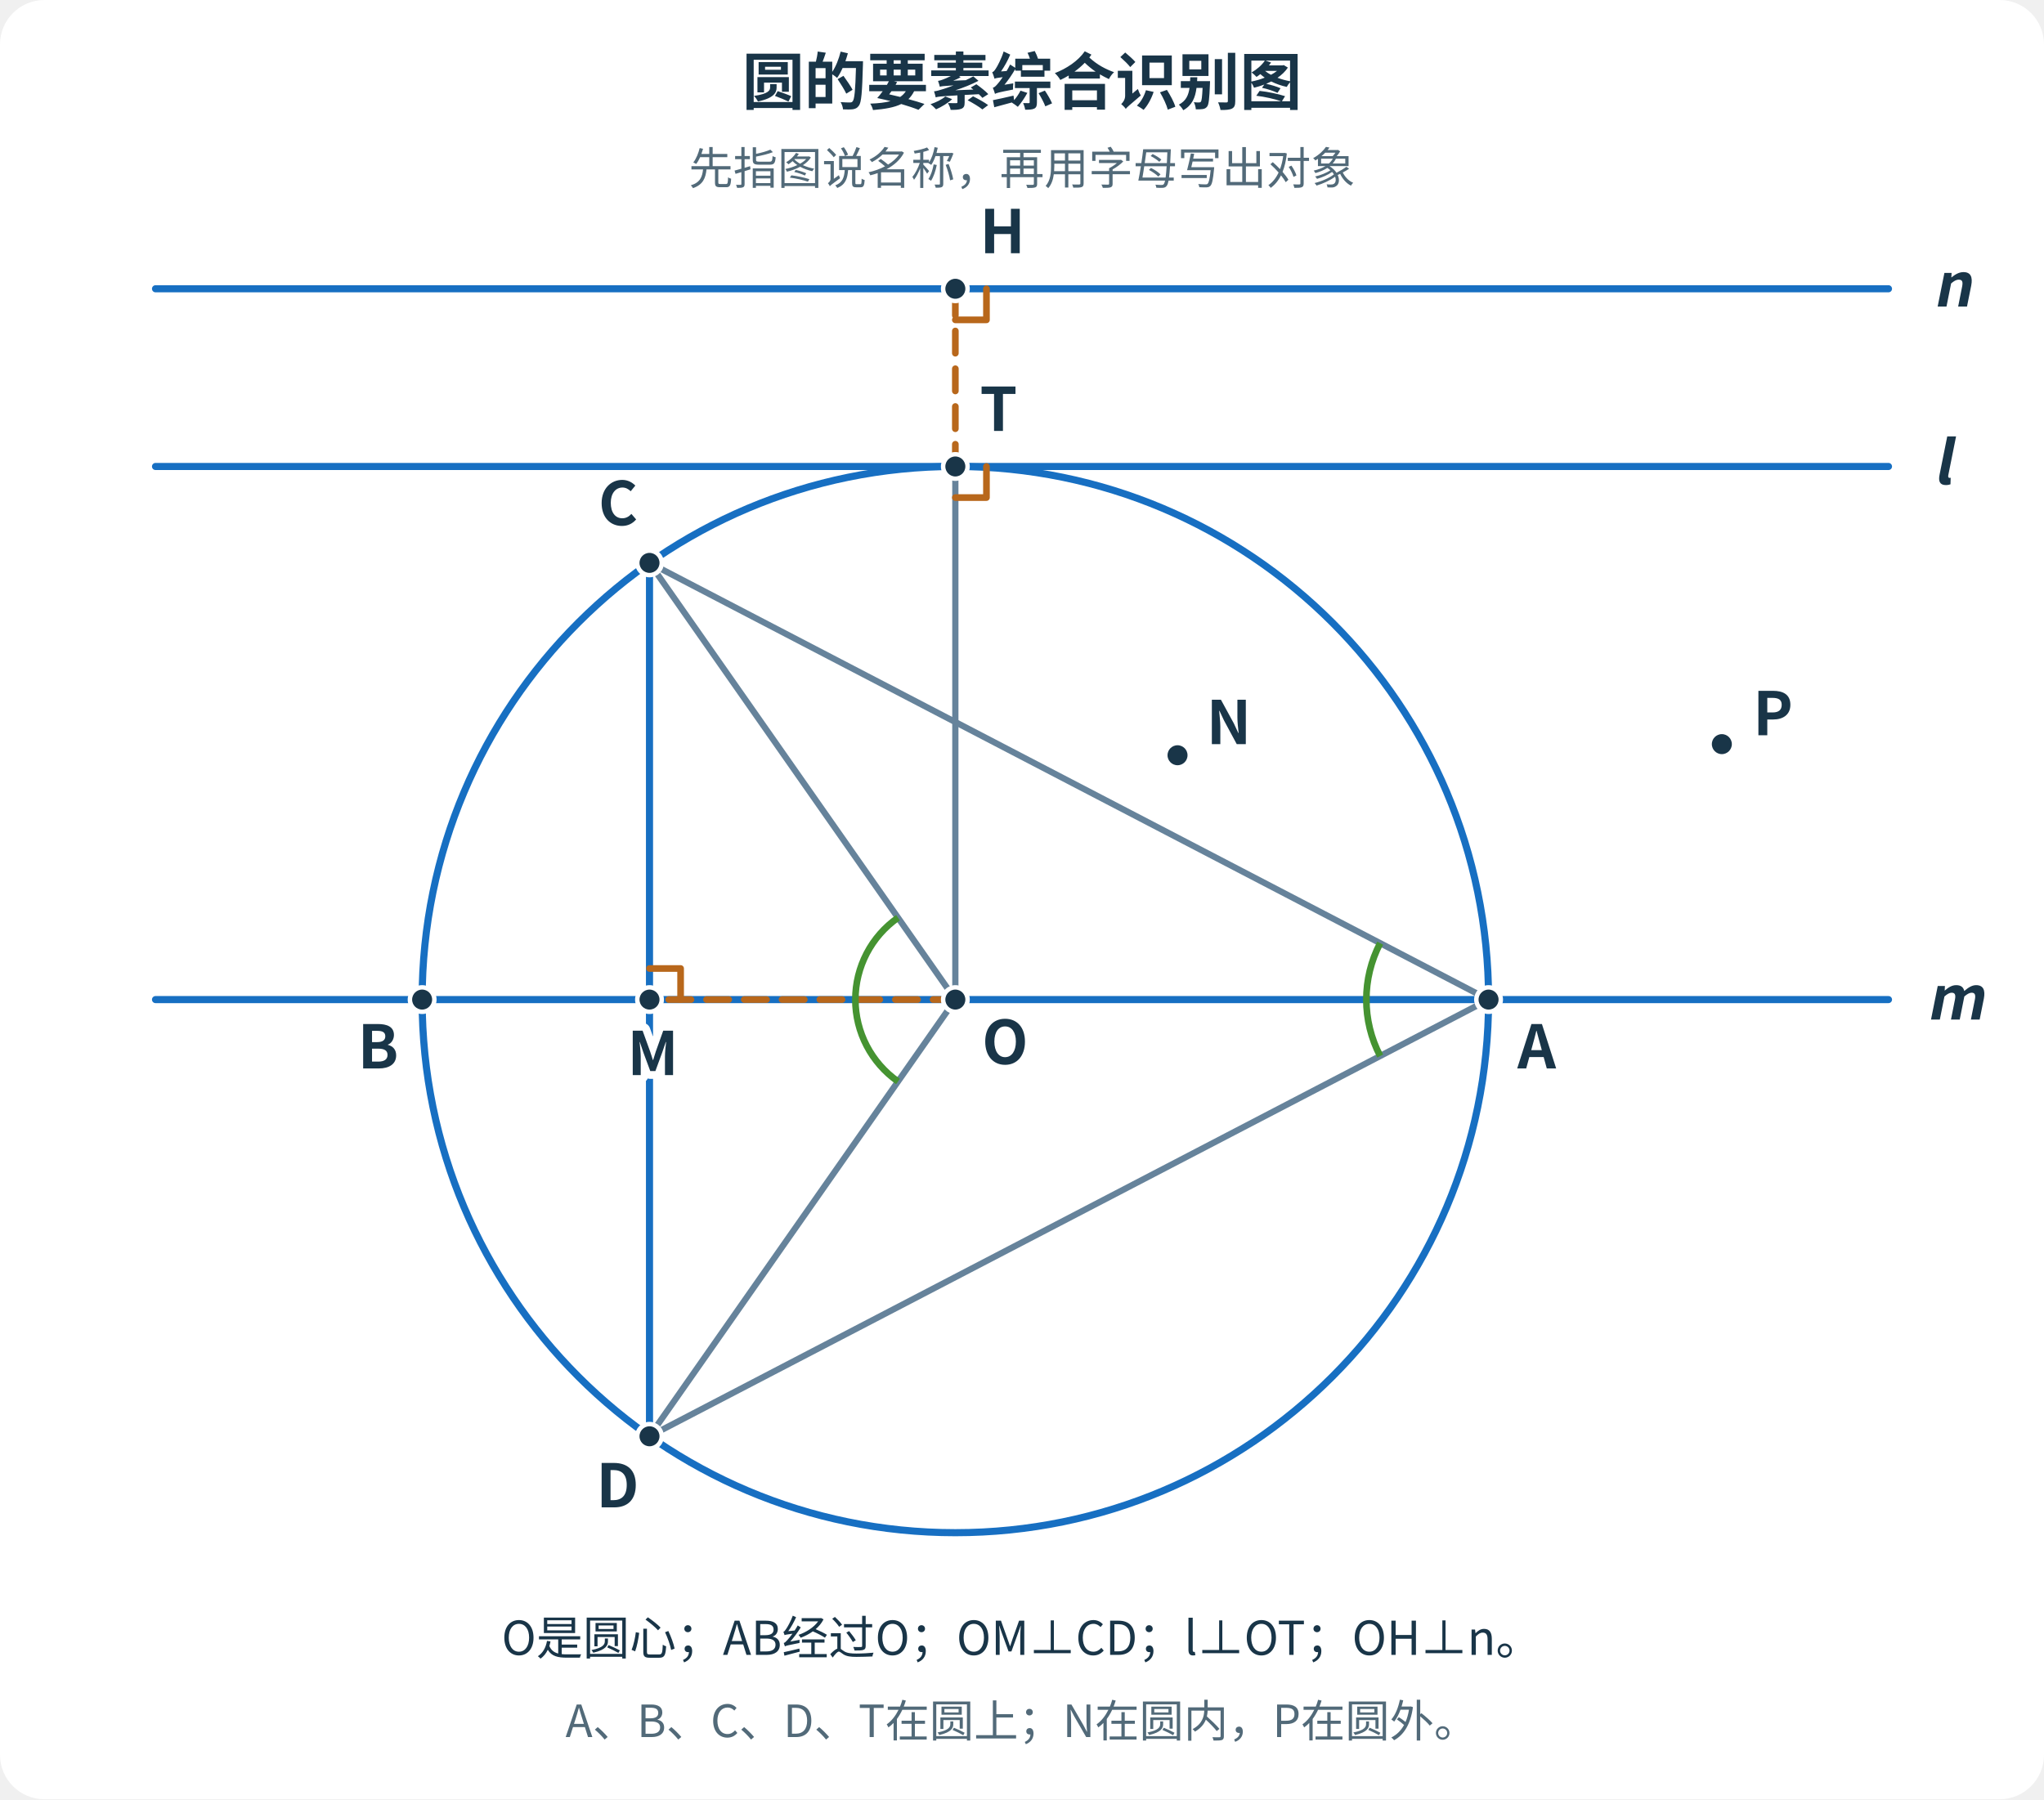
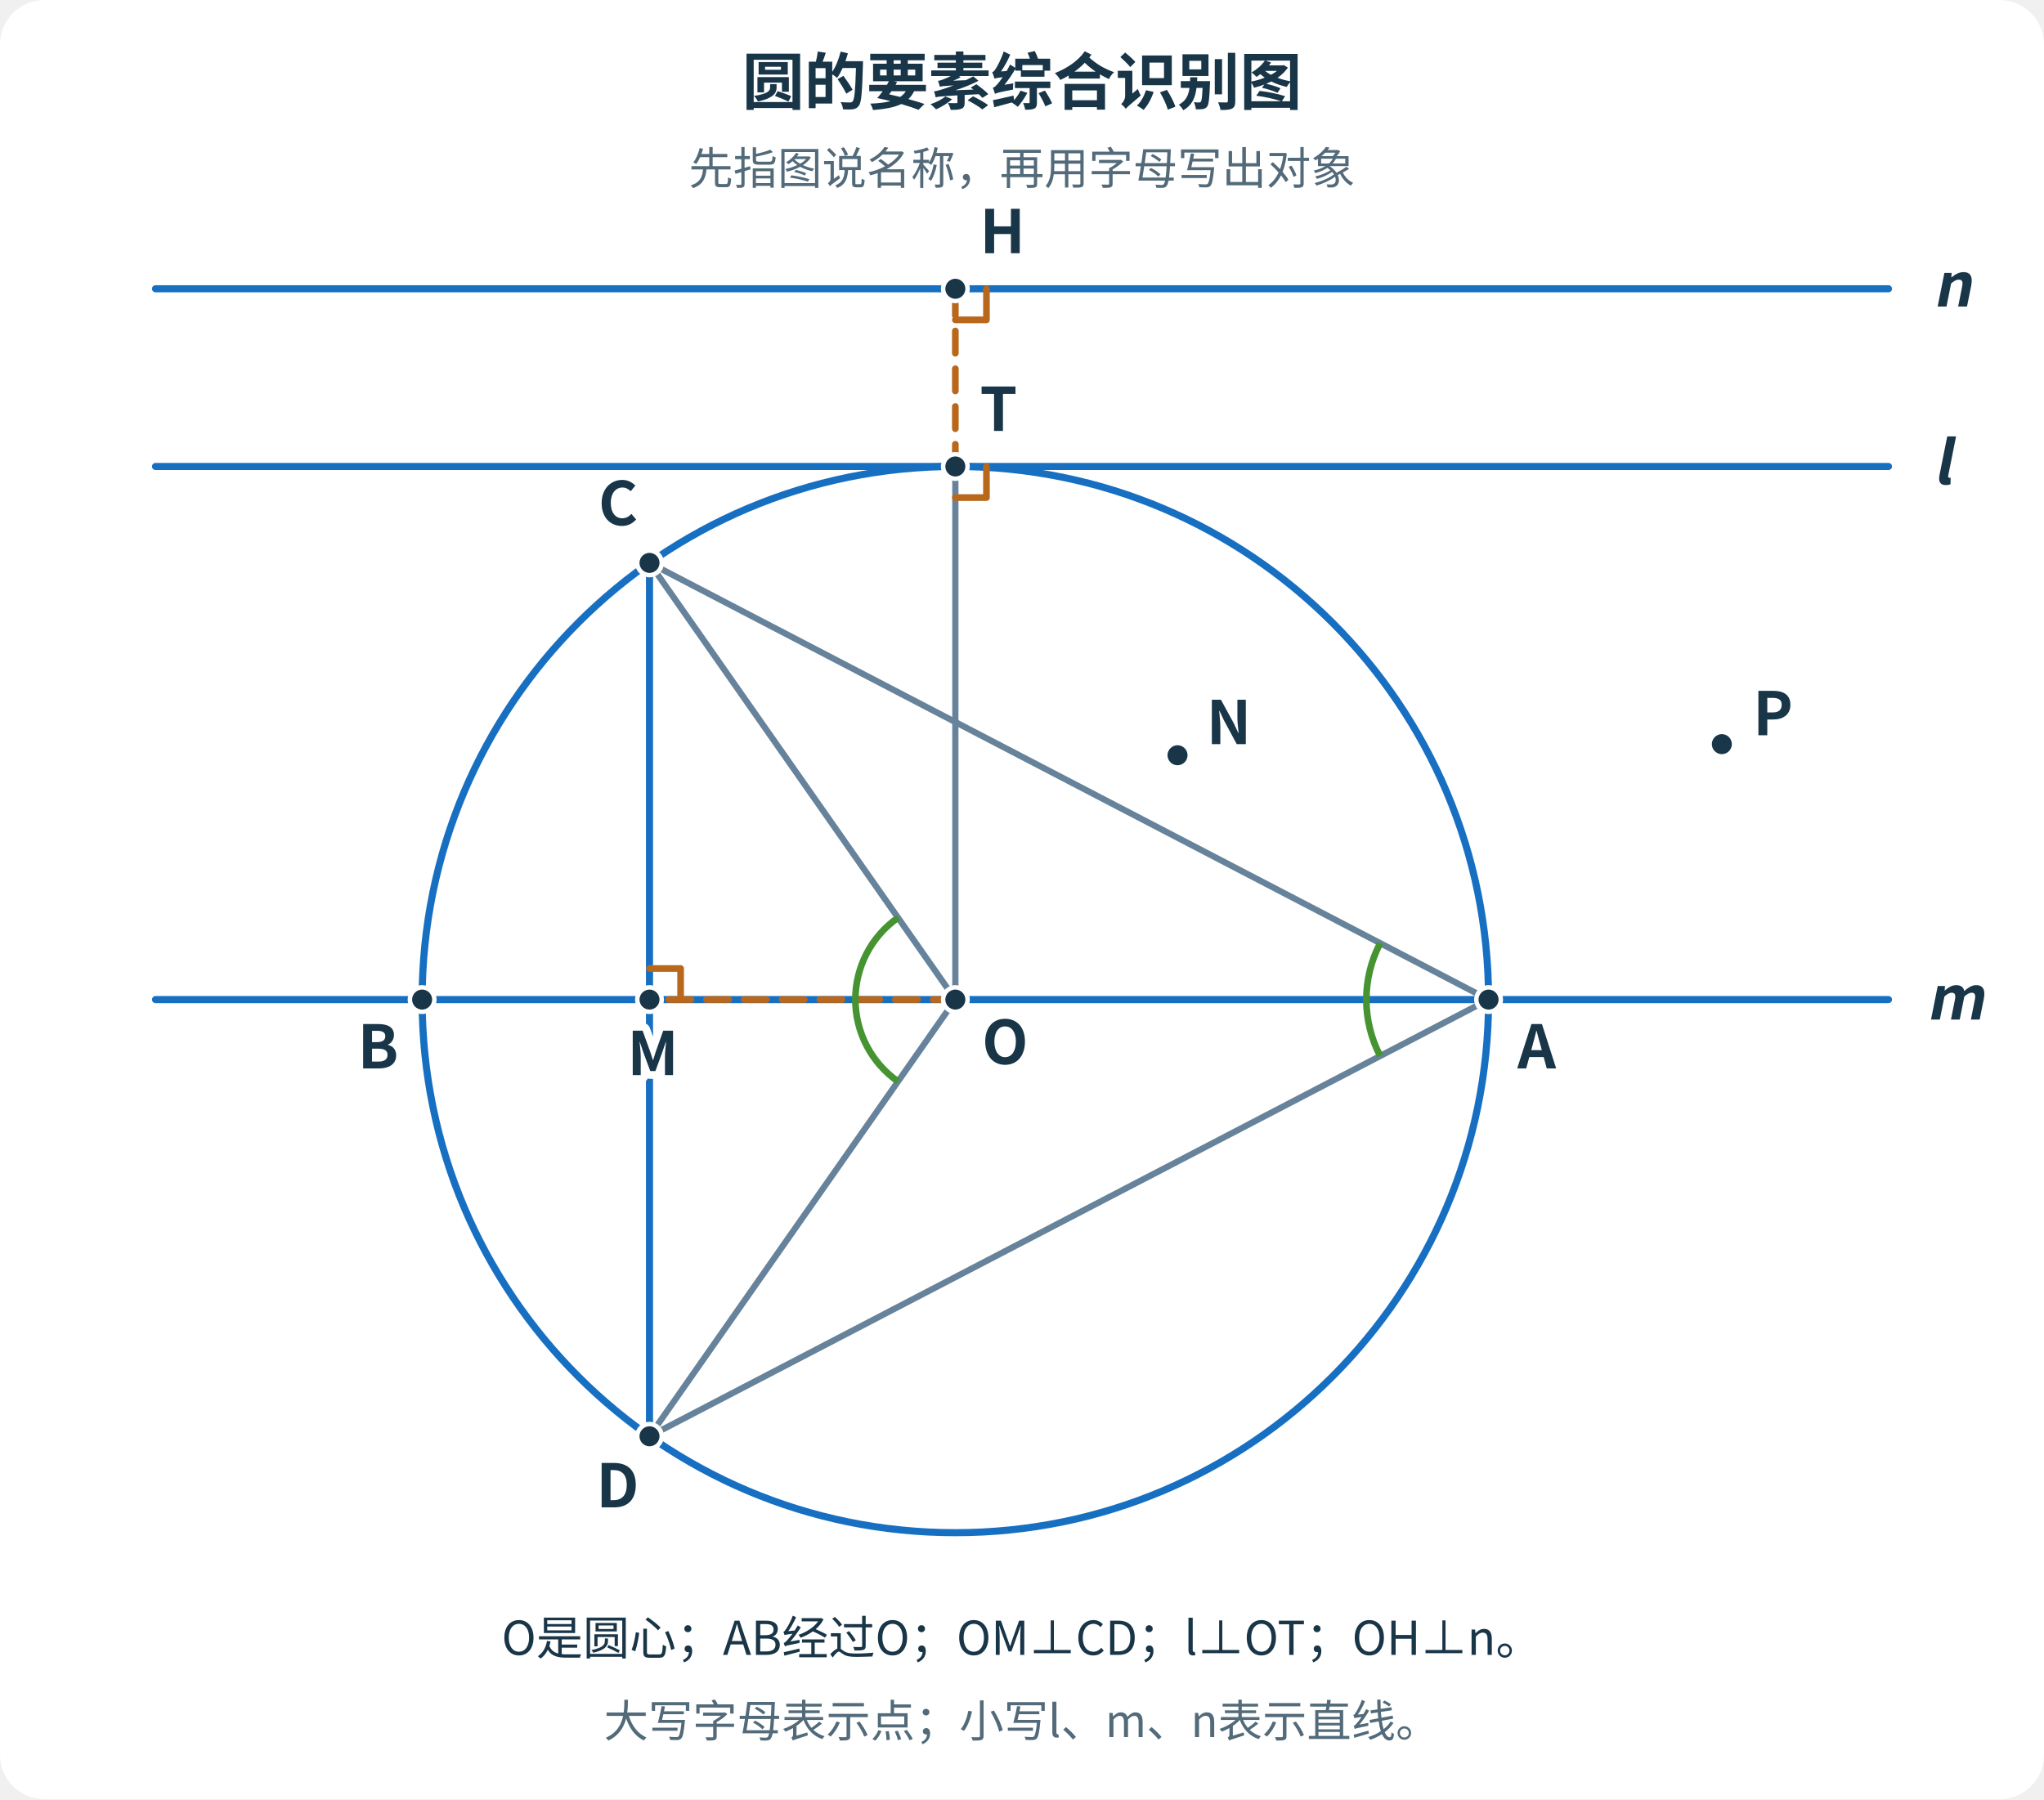
- <svg xmlns="http://www.w3.org/2000/svg" viewBox="0 0 920 810" role="img" aria-label="圆的要素综合识别图：圆O、直径AB、弦CD、垂线段OM、圆上点T、相交直线m、相切直线l、相离直线n、圆心到n的垂足H，以及点N和P">
+ <svg xmlns="http://www.w3.org/2000/svg" viewBox="0 0 920 810" role="img" aria-label="圆的要素综合识别图：圆O及点A、B、C、D、T、M、H、N、P，直线l、m、n和图示垂直关系">
  <style>text{font-family:'Microsoft YaHei','Noto Sans CJK SC',sans-serif;fill:#193548}.v-title{font-size:28px;font-weight:700}.v-letter{font-size:27px;font-weight:700;paint-order:stroke;stroke:white;stroke-width:7px;stroke-linejoin:round}.v-note{font-size:21px}.base{stroke:#176fc2;stroke-width:3.2;fill:none;stroke-linecap:round;stroke-linejoin:round}.inner{stroke:#66839b;stroke-width:2.8}.aux{stroke:#b8671b;stroke-dasharray:10 7;stroke-width:3}.right{stroke:#b8671b;stroke-width:3;fill:none}.angle{stroke:#459331;stroke-width:3;fill:none}.highlight{stroke:#e58d16;stroke-width:9;stroke-linecap:round;stroke-linejoin:round;fill:none;opacity:.85}.highlight .spot{stroke-width:5;fill:#fff0c4}.highlight .area{fill:#f5b84b;fill-opacity:.38;stroke-width:4}.dots{fill:#193548;stroke:white;stroke-width:2}.v-small{font-size:20px;fill:#526a79}</style>
  <rect width="920" height="810" rx="20" fill="white" />
  <text x="460" y="47" text-anchor="middle" class="v-title">圆的要素综合识别图</text>
  <text x="460" y="83" text-anchor="middle" class="v-small">先指图说名称，再用字母写出对象</text>
  <g transform="translate(0,80)">
    <g class="base">
      <circle cx="430" cy="370" r="240" />
      <path d="M70 50 H850 M70 130 H850 M70 370 H850" />
      <path class="" d="M292.34 173.40 L292.34 566.60" />
      <path class="inner" d="M430.00 370.00 L292.34 173.40" />
      <path class="inner" d="M430.00 370.00 L292.34 566.60" />
      <path class="inner" d="M670.00 370.00 L292.34 173.40" />
      <path class="inner" d="M670.00 370.00 L292.34 566.60" />
      <path class="inner" d="M430.00 370.00 L430.00 130.00" />
      <path class="aux" d="M430.00 130.00 L430.00 50.00" />
      <path class="aux" d="M430.00 370.00 L292.34 370.00" />
      <path class="right" d="M306.342 370 v-14 h-14 M430 144 h14 v-14 M430 64 h14 v-14" />
    </g>
    <path class="angle" d="M404.19 333.14 A45 45 0 0 0 404.19 406.86 M621.21 344.60 A55 55 0 0 0 621.21 395.40" />
    <g class="highlight" />
    <g class="dots">
      <circle cx="430" cy="370" r="5.5" />
      <circle cx="670" cy="370" r="5.5" />
      <circle cx="190" cy="370" r="5.5" />
      <circle cx="292.342" cy="173.404" r="5.5" />
      <circle cx="292.342" cy="566.596" r="5.5" />
      <circle cx="292.342" cy="370" r="5.5" />
      <circle cx="430" cy="130" r="5.5" />
      <circle cx="430" cy="50" r="5.5" />
      <circle cx="530" cy="260" r="5.5" />
      <circle cx="775" cy="255" r="5.5" />
    </g>
    <text x="442" y="399" class="v-letter">O</text>
    <text x="683" y="401" class="v-letter">A</text>
    <text x="161" y="401" class="v-letter">B</text>
    <text x="269.342" y="156.404" class="v-letter">C</text>
    <text x="268.342" y="598.596" class="v-letter">D</text>
    <text x="282.342" y="404" class="v-letter">M</text>
    <text x="441" y="114" class="v-letter">T</text>
    <text x="441" y="34" class="v-letter">H</text>
    <text x="543" y="255" class="v-letter">N</text>
    <text x="789" y="251" class="v-letter">P</text>
    <text class="v-letter" x="870" y="58" font-style="italic">n</text>
    <text class="v-letter" x="870" y="138" font-style="italic">l</text>
    <text class="v-letter" x="867" y="379" font-style="italic">m</text>
    <text x="460" y="665" text-anchor="middle" class="v-note">O是圆心；AB经过O；OM⊥CD；l⊥OT；OH⊥n。</text>
-     <text x="460" y="702" text-anchor="middle" class="v-small">A、B、C、D、T在圆上；N在圆内，P在圆外。</text>
+     <text x="460" y="702" text-anchor="middle" class="v-small">大写字母表示点；小写l、m、n表示直线。</text>
  </g>
</svg>
